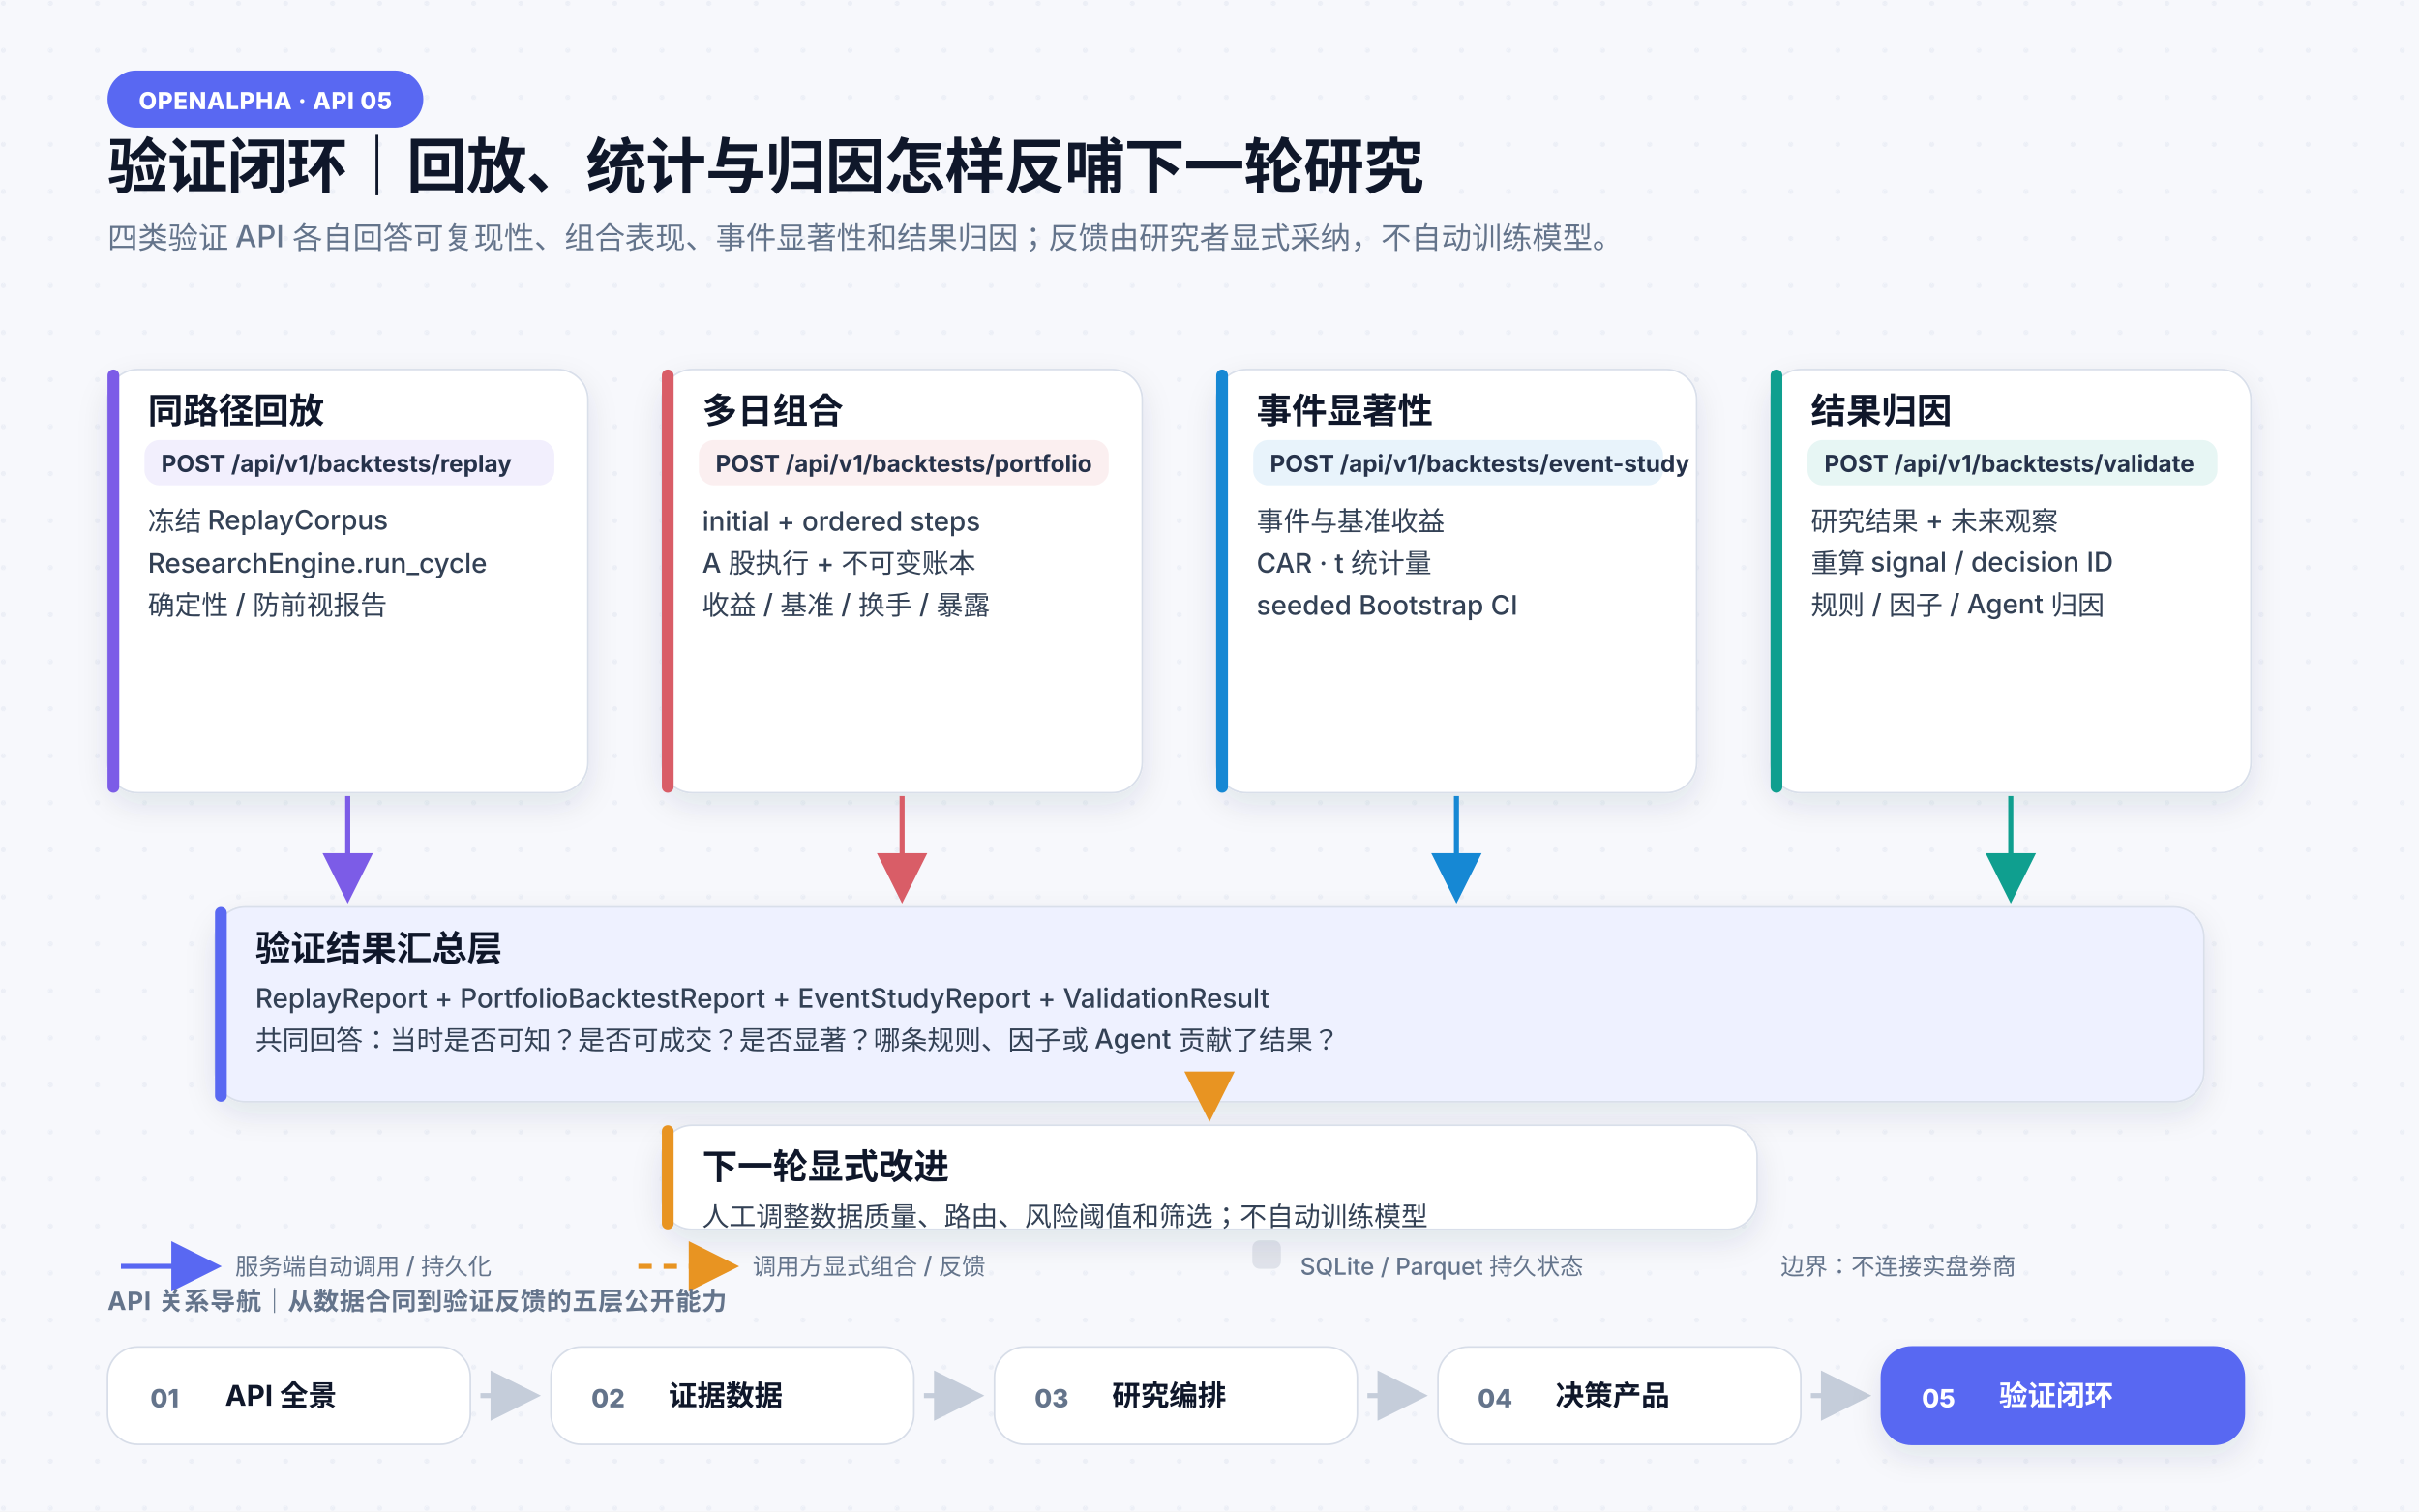
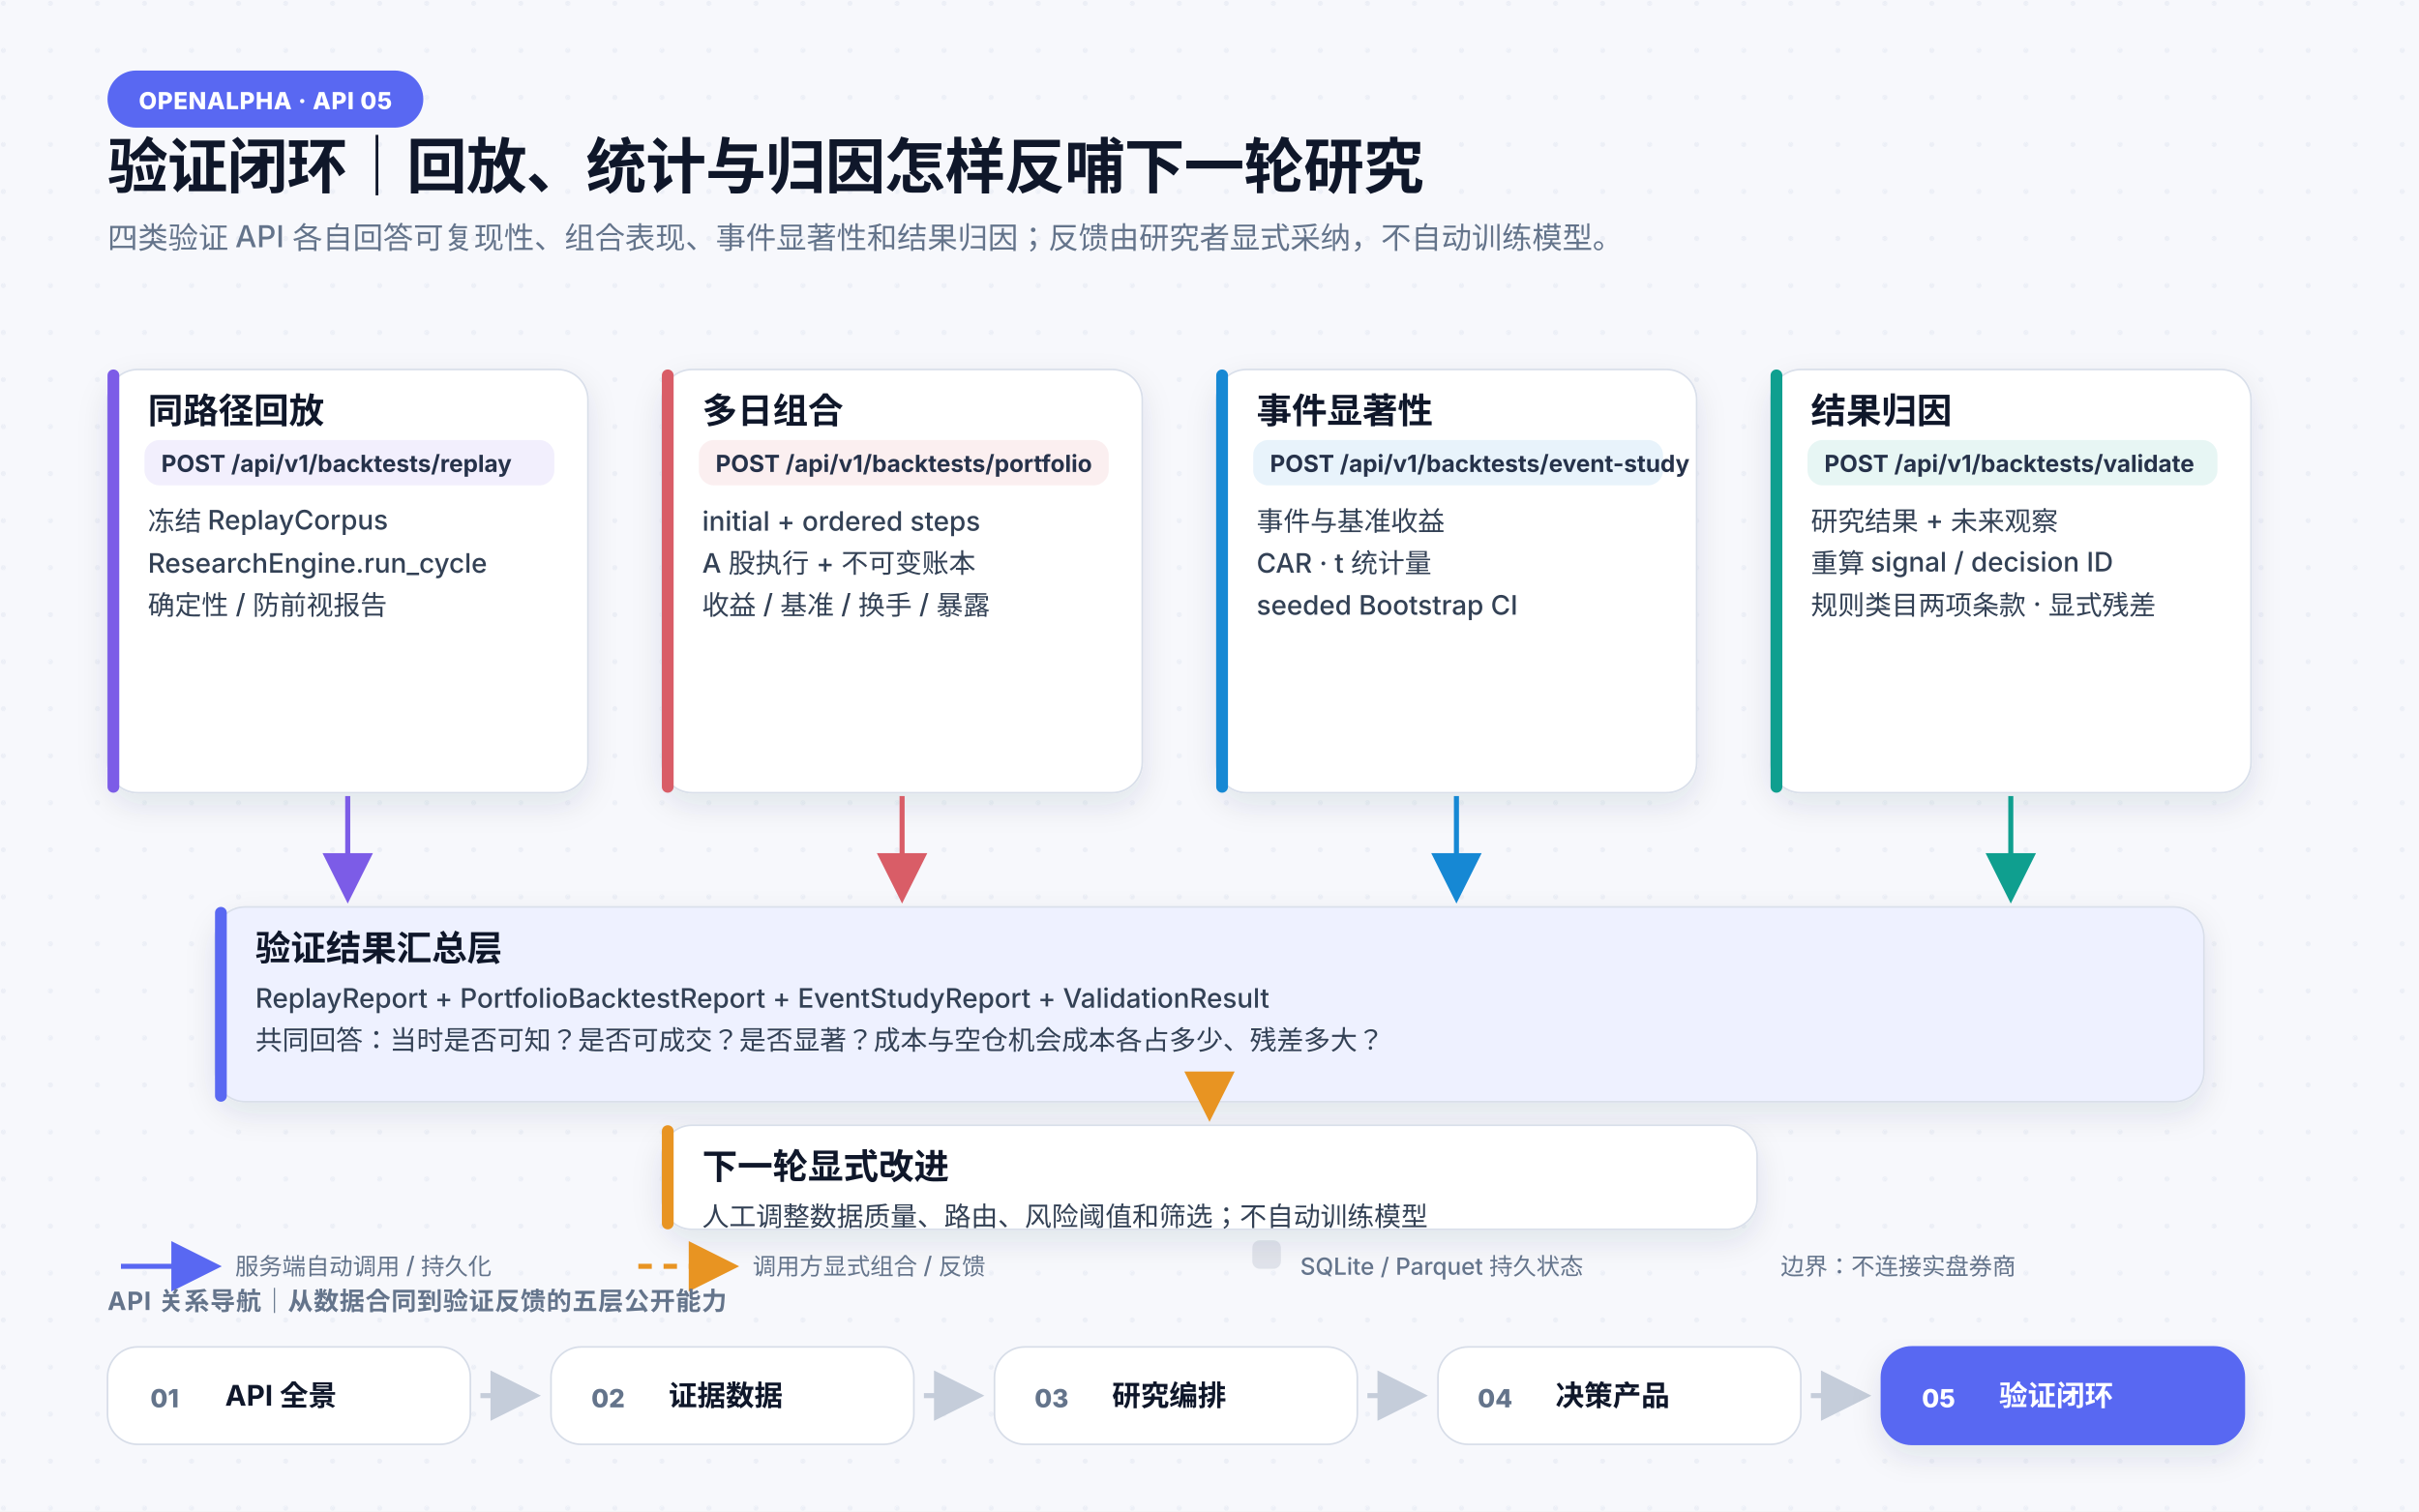
<svg xmlns="http://www.w3.org/2000/svg" width="1440" height="900" viewBox="0 0 1440 900" role="img" aria-labelledby="title desc">
  <defs>
    <filter id="shadow" x="-20%" y="-20%" width="140%" height="160%">
      <feDropShadow dx="0" dy="7" stdDeviation="9" flood-color="#27324A" flood-opacity=".10" />
    </filter>
    <marker id="arrow" markerWidth="10" markerHeight="10" refX="8" refY="5" orient="auto" markerUnits="strokeWidth">
      <path d="M0,0 L10,5 L0,10 z" fill="context-stroke" />
    </marker>
    <pattern id="dots" width="28" height="28" patternUnits="userSpaceOnUse">
      <circle cx="2" cy="2" r="1.5" fill="#D8DEEB" />
    </pattern>
    <style>
      text { font-family: Inter, "Noto Sans SC", "Microsoft YaHei", Arial, sans-serif; }
      .title { font-size: 36px; font-weight: 760; fill: #0F172A; letter-spacing: -.4px; }
      .subtitle { font-size: 18px; font-weight: 450; fill: #64748B; }
      .section { font-size: 14px; font-weight: 800; letter-spacing: 1.1px; }
      .cardTitle { font-size: 21px; font-weight: 760; fill: #0F172A; }
      .body { font-size: 16px; font-weight: 500; fill: #334155; }
      .small { font-size: 14px; font-weight: 520; fill: #64748B; }
      .endpoint { font-size: 14px; font-weight: 720; fill: #26324A; }
      .pill { font-size: 14px; font-weight: 780; letter-spacing: .35px; }
      .arrowLabel { font-size: 13px; font-weight: 700; fill: #64748B; }
      .navCaption { font-size: 15px; font-weight: 650; fill: #64748B; letter-spacing: .4px; }
      .navNumber { font-size: 15px; font-weight: 800; }
      .navLabel { font-size: 17px; font-weight: 720; }
    </style>
  </defs>
  <rect width="1440" height="900" fill="#F7F8FC" />
  <rect width="1440" height="900" fill="url(#dots)" opacity=".36" />
  <rect x="64" y="42" width="188" height="34" rx="17" fill="#5968F2" />
  <text x="158" y="65" class="pill" text-anchor="middle" fill="#FFFFFF">OPENALPHA · API 05</text>
  <text x="64" y="112" class="title">验证闭环｜回放、统计与归因怎样反哺下一轮研究</text>
  <text x="64" y="148" class="subtitle">四类验证 API 各自回答可复现性、组合表现、事件显著性和结果归因；反馈由研究者显式采纳，不自动训练模型。</text>
  <rect x="64" y="220" width="286" height="252" rx="18" fill="#FFFFFF" stroke="#D9DFEA" filter="url(#shadow)" />
  <rect x="64" y="220" width="7" height="252" rx="3.5" fill="#7C5CE7" />
  <text x="88" y="252" class="cardTitle">同路径回放</text>
  <rect x="86" y="262" width="244" height="27" rx="9" fill="#7C5CE7" opacity=".10" />
  <text x="96" y="281" class="endpoint">POST /api/v1/backtests/replay</text>
  <text x="88" y="316" class="body">冻结 ReplayCorpus</text>
  <text x="88" y="341" class="body">ResearchEngine.run_cycle</text>
  <text x="88" y="366" class="body">确定性 / 防前视报告</text>
  <rect x="394" y="220" width="286" height="252" rx="18" fill="#FFFFFF" stroke="#D9DFEA" filter="url(#shadow)" />
  <rect x="394" y="220" width="7" height="252" rx="3.5" fill="#D95D67" />
  <text x="418" y="252" class="cardTitle">多日组合</text>
  <rect x="416" y="262" width="244" height="27" rx="9" fill="#D95D67" opacity=".10" />
  <text x="426" y="281" class="endpoint">POST /api/v1/backtests/portfolio</text>
  <text x="418" y="316" class="body">initial + ordered steps</text>
  <text x="418" y="341" class="body">A 股执行 + 不可变账本</text>
  <text x="418" y="366" class="body">收益 / 基准 / 换手 / 暴露</text>
  <rect x="724" y="220" width="286" height="252" rx="18" fill="#FFFFFF" stroke="#D9DFEA" filter="url(#shadow)" />
  <rect x="724" y="220" width="7" height="252" rx="3.5" fill="#1688D4" />
  <text x="748" y="252" class="cardTitle">事件显著性</text>
  <rect x="746" y="262" width="244" height="27" rx="9" fill="#1688D4" opacity=".10" />
  <text x="756" y="281" class="endpoint">POST /api/v1/backtests/event-study</text>
  <text x="748" y="316" class="body">事件与基准收益</text>
  <text x="748" y="341" class="body">CAR · t 统计量</text>
  <text x="748" y="366" class="body">seeded Bootstrap CI</text>
  <rect x="1054" y="220" width="286" height="252" rx="18" fill="#FFFFFF" stroke="#D9DFEA" filter="url(#shadow)" />
  <rect x="1054" y="220" width="7" height="252" rx="3.5" fill="#0F9F8F" />
  <text x="1078" y="252" class="cardTitle">结果归因</text>
  <rect x="1076" y="262" width="244" height="27" rx="9" fill="#0F9F8F" opacity=".10" />
  <text x="1086" y="281" class="endpoint">POST /api/v1/backtests/validate</text>
  <text x="1078" y="316" class="body">研究结果 + 未来观察</text>
  <text x="1078" y="341" class="body">重算 signal / decision ID</text>
-   <text x="1078" y="366" class="body">规则 / 因子 / Agent 归因</text>
+   <text x="1078" y="366" class="body">规则类目两项条款 · 显式残差</text>
  <rect x="128" y="540" width="1184" height="116" rx="18" fill="#EEF1FF" stroke="#D9DFEA" filter="url(#shadow)" />
  <rect x="128" y="540" width="7" height="116" rx="3.5" fill="#5968F2" />
  <text x="152" y="572" class="cardTitle">验证结果汇总层</text>
  <text x="152" y="600" class="body">ReplayReport + PortfolioBacktestReport + EventStudyReport + ValidationResult</text>
-   <text x="152" y="625" class="body">共同回答：当时是否可知？是否可成交？是否显著？哪条规则、因子或 Agent 贡献了结果？</text>
+   <text x="152" y="625" class="body">共同回答：当时是否可知？是否可成交？是否显著？成本与空仓机会成本各占多少、残差多大？</text>
  <path d="M 207 474 L 207 532" fill="none" stroke="#7C5CE7" stroke-width="3" marker-end="url(#arrow)" />
  <path d="M 537 474 L 537 532" fill="none" stroke="#D95D67" stroke-width="3" marker-end="url(#arrow)" />
  <path d="M 867 474 L 867 532" fill="none" stroke="#1688D4" stroke-width="3" marker-end="url(#arrow)" />
  <path d="M 1197 474 L 1197 532" fill="none" stroke="#0F9F8F" stroke-width="3" marker-end="url(#arrow)" />
  <rect x="394" y="670" width="652" height="62" rx="18" fill="#FFFFFF" stroke="#D9DFEA" filter="url(#shadow)" />
  <rect x="394" y="670" width="7" height="62" rx="3.5" fill="#E89422" />
  <text x="418" y="702" class="cardTitle">下一轮显式改进</text>
  <text x="418" y="730" class="body">人工调整数据质量、路由、风险阈值和筛选；不自动训练模型</text>
  <path d="M 720 658 L 720 662" fill="none" stroke="#E89422" stroke-width="3" stroke-dasharray="8 7" marker-end="url(#arrow)" />
  <path d="M 72 754 L 126 754" fill="none" stroke="#5968F2" stroke-width="3" marker-end="url(#arrow)" />
  <text x="140" y="759" class="small">服务端自动调用 / 持久化</text>
  <path d="M 380 754 L 434 754" fill="none" stroke="#E89422" stroke-width="3" stroke-dasharray="8 7" marker-end="url(#arrow)" />
  <text x="448" y="759" class="small">调用方显式组合 / 反馈</text>
  <rect x="746" y="739" width="16" height="16" rx="4" fill="#64748B" opacity=".16" stroke="#64748B" />
  <text x="774" y="759" class="small">SQLite / Parquet 持久状态</text>
  <text x="1060" y="759" class="small">边界：不连接实盘券商</text>
  <text x="64" y="780" class="navCaption">API 关系导航｜从数据合同到验证反馈的五层公开能力</text>
  <rect x="64" y="802" width="216" height="58" rx="18" fill="#FFFFFF" stroke="#D7DDE8" />
  <text x="98" y="838" class="navNumber" text-anchor="middle" fill="#64748B">01</text>
  <text x="134" y="837" class="navLabel" fill="#0F172A">API 全景</text>
  <path d="M 286 831 L 316 831" fill="none" stroke="#C5CDDA" stroke-width="3" marker-end="url(#arrow)" />
  <rect x="328" y="802" width="216" height="58" rx="18" fill="#FFFFFF" stroke="#D7DDE8" />
  <text x="362" y="838" class="navNumber" text-anchor="middle" fill="#64748B">02</text>
  <text x="398" y="837" class="navLabel" fill="#0F172A">证据数据</text>
  <path d="M 550 831 L 580 831" fill="none" stroke="#C5CDDA" stroke-width="3" marker-end="url(#arrow)" />
  <rect x="592" y="802" width="216" height="58" rx="18" fill="#FFFFFF" stroke="#D7DDE8" />
  <text x="626" y="838" class="navNumber" text-anchor="middle" fill="#64748B">03</text>
  <text x="662" y="837" class="navLabel" fill="#0F172A">研究编排</text>
  <path d="M 814 831 L 844 831" fill="none" stroke="#C5CDDA" stroke-width="3" marker-end="url(#arrow)" />
  <rect x="856" y="802" width="216" height="58" rx="18" fill="#FFFFFF" stroke="#D7DDE8" />
  <text x="890" y="838" class="navNumber" text-anchor="middle" fill="#64748B">04</text>
  <text x="926" y="837" class="navLabel" fill="#0F172A">决策产品</text>
  <path d="M 1078 831 L 1108 831" fill="none" stroke="#C5CDDA" stroke-width="3" marker-end="url(#arrow)" />
  <rect x="1120" y="802" width="216" height="58" rx="18" fill="#5968F2" stroke="#5968F2" filter="url(#shadow)" />
  <text x="1154" y="838" class="navNumber" text-anchor="middle" fill="#FFFFFF">05</text>
  <text x="1190" y="837" class="navLabel" fill="#FFFFFF">验证闭环</text>
</svg>
